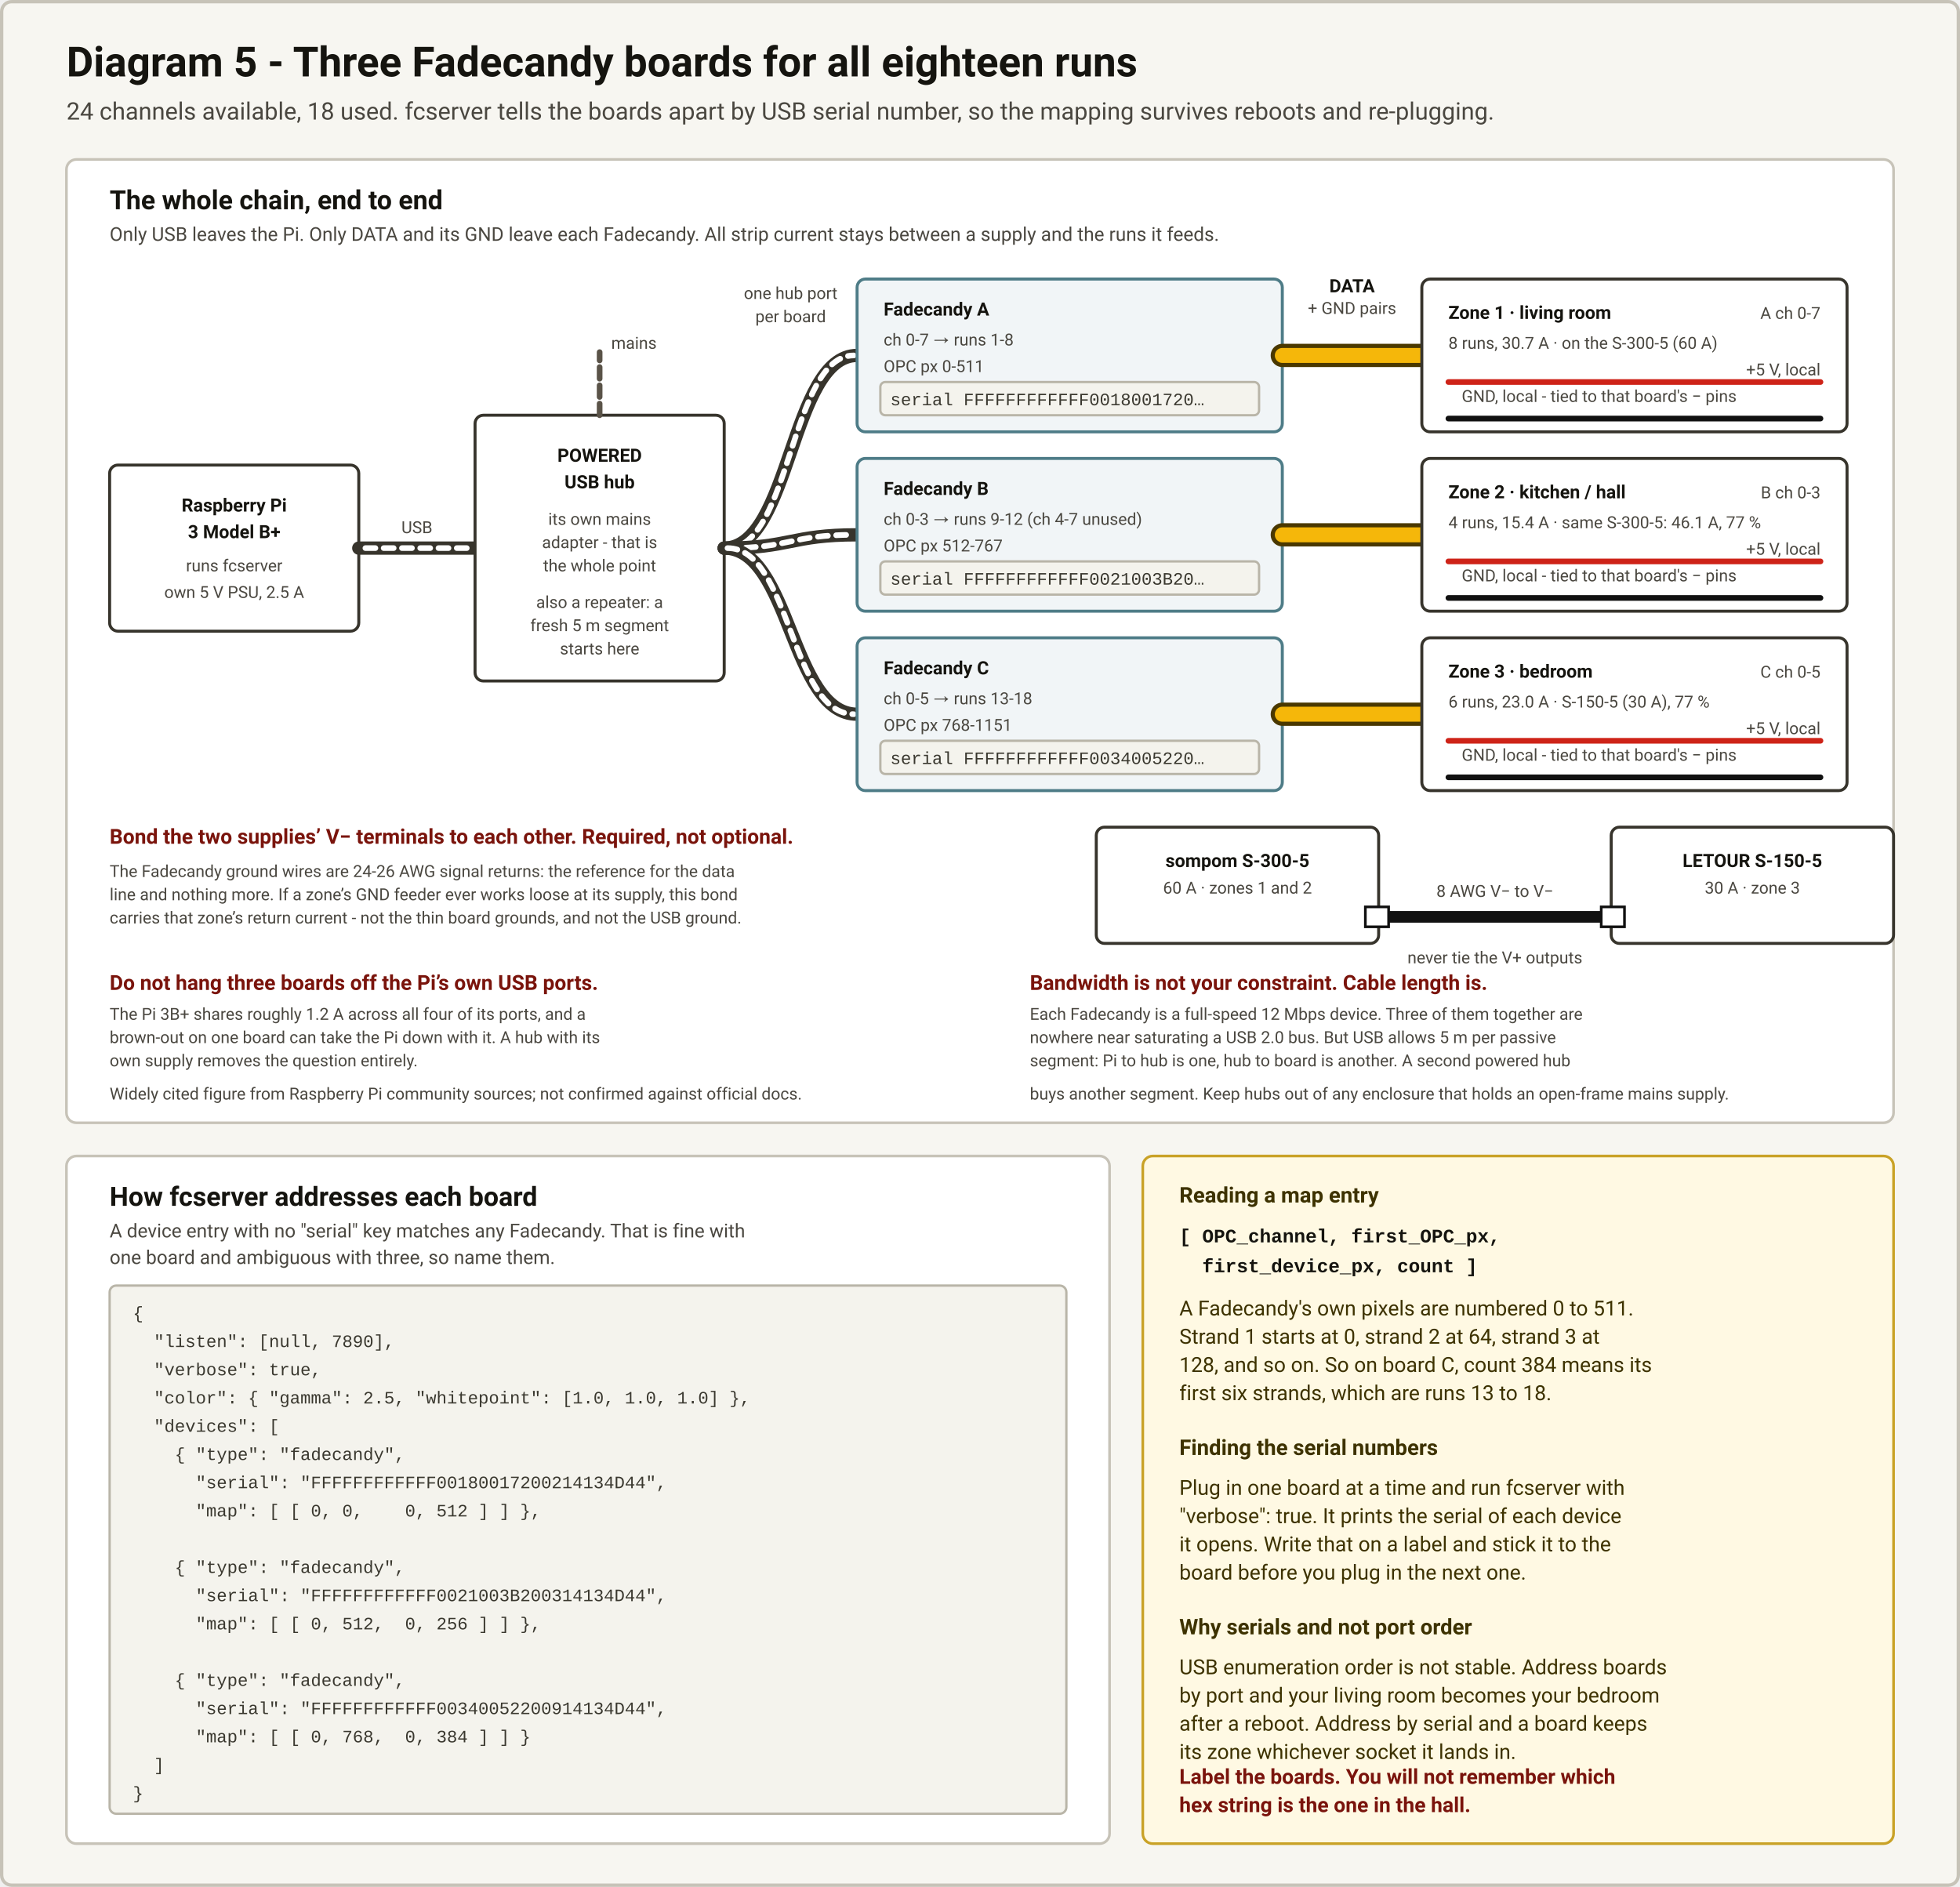
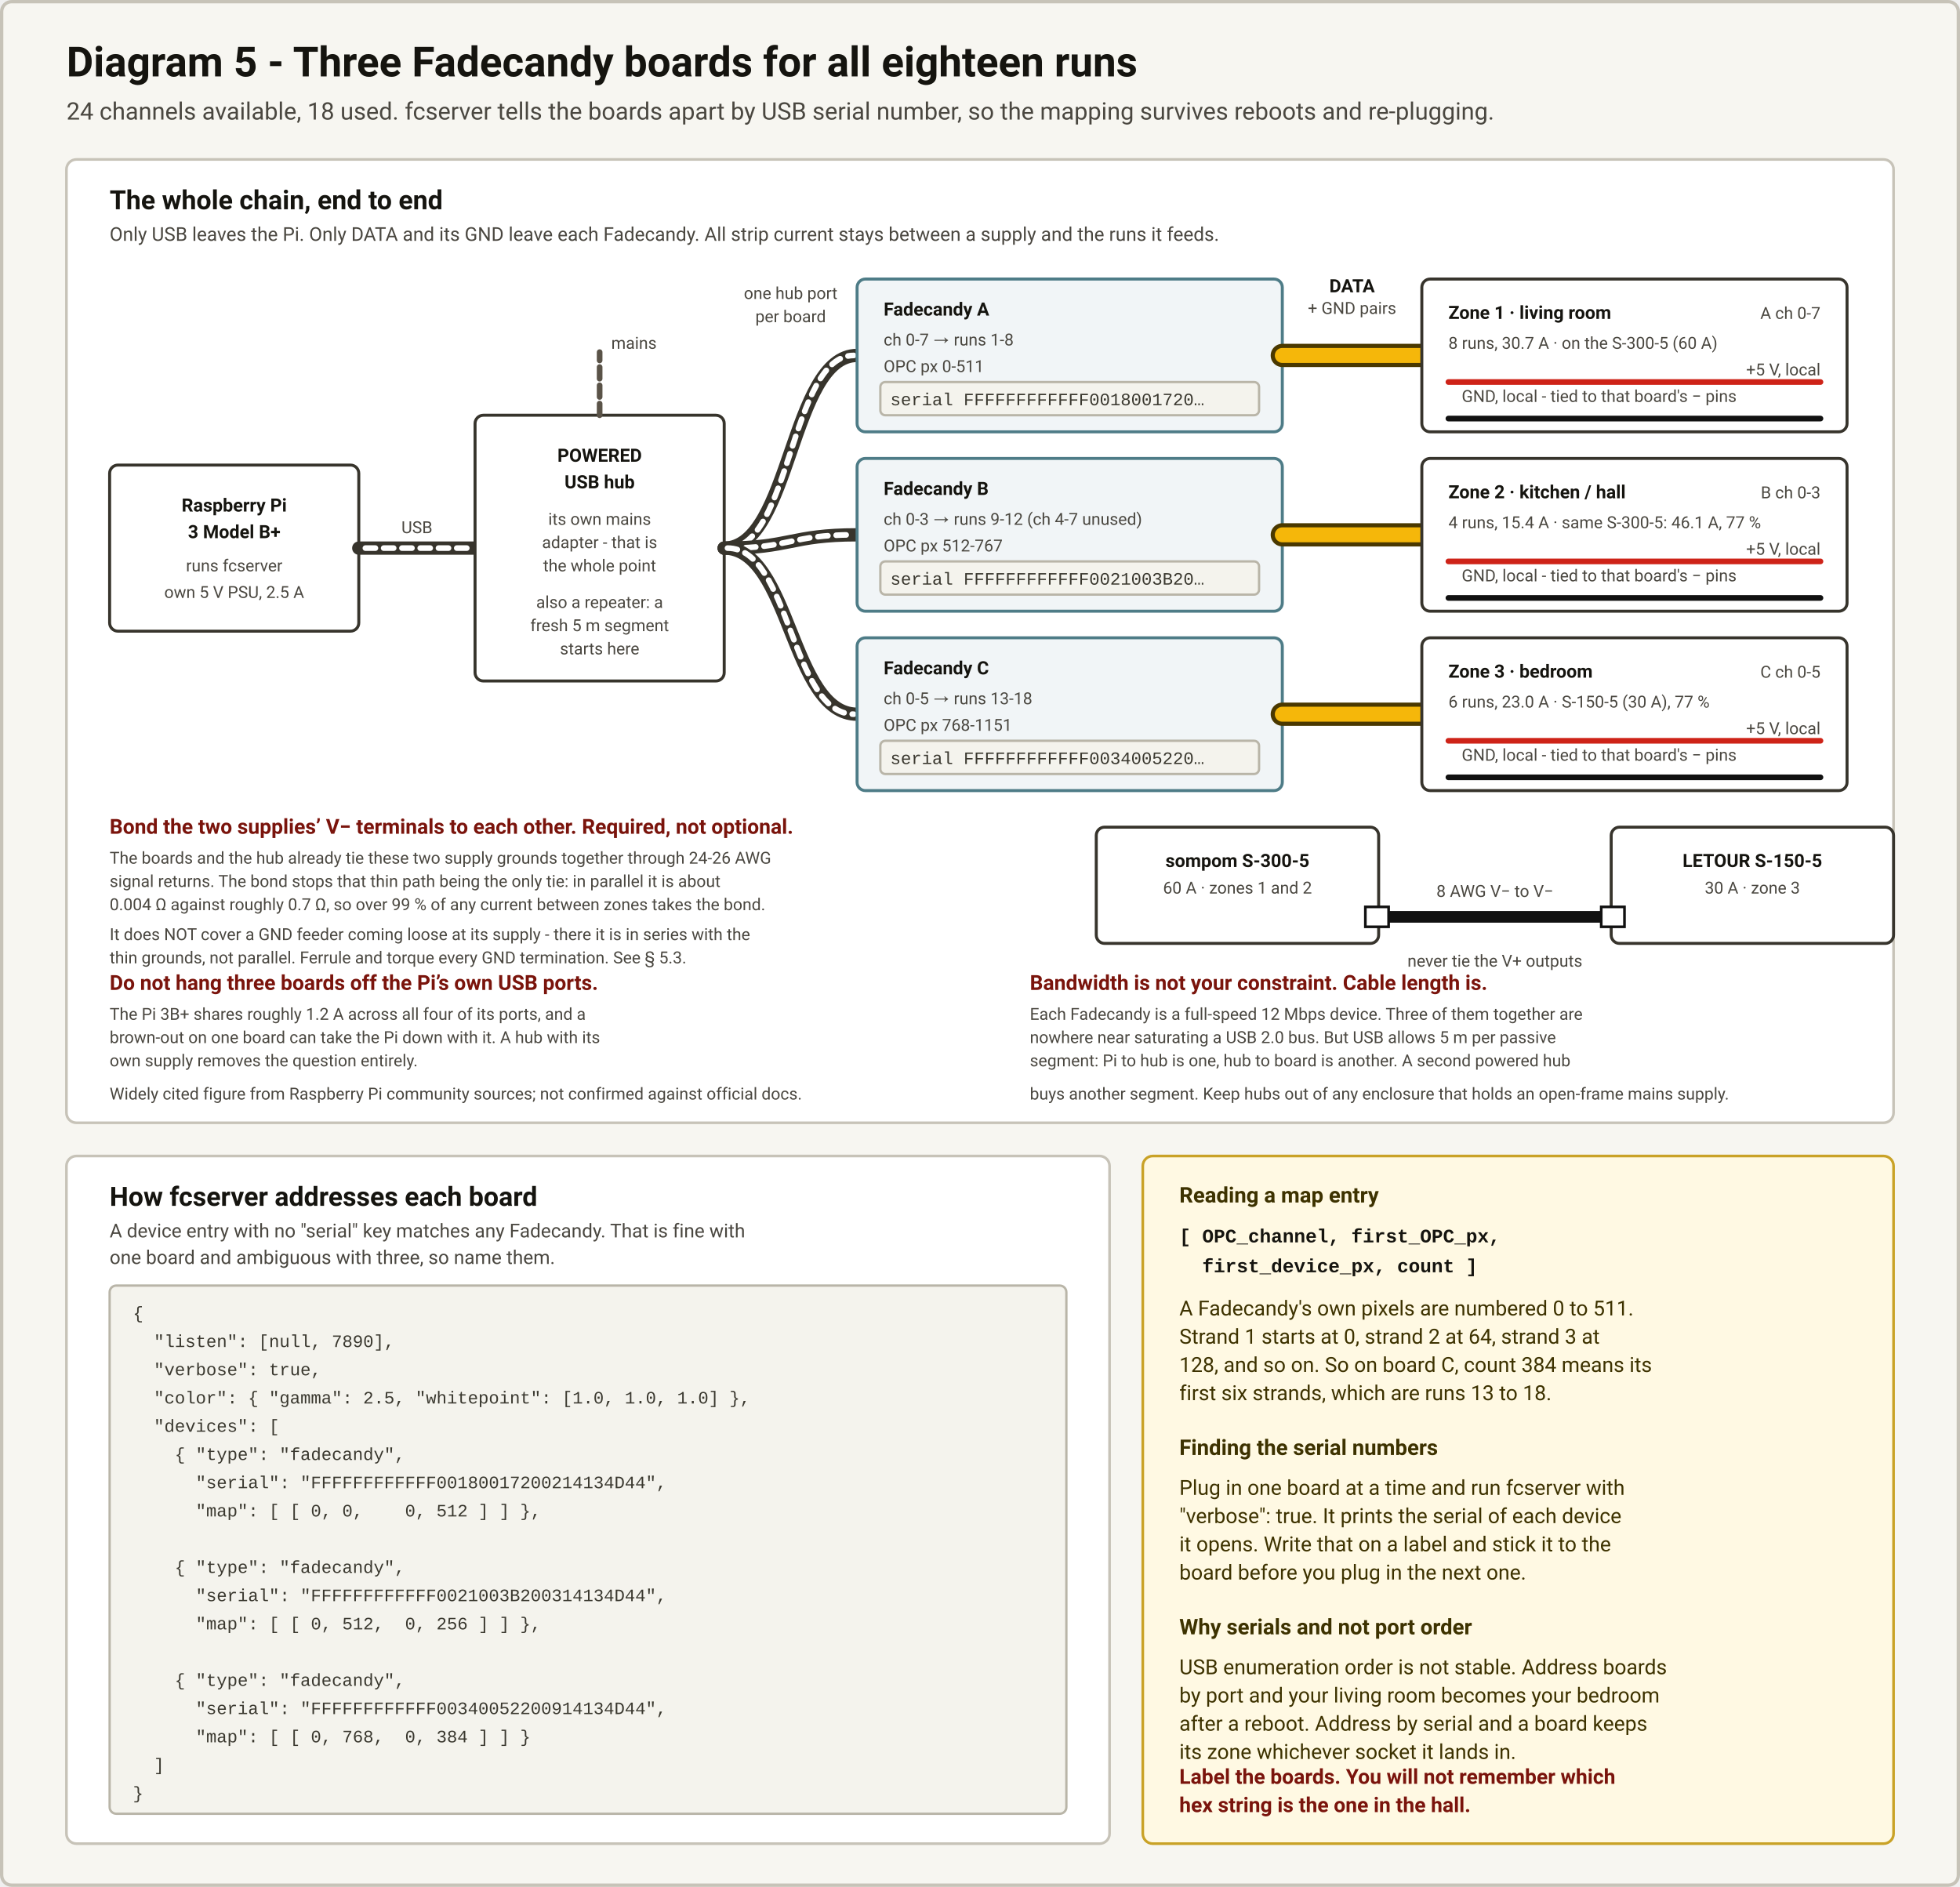
<svg xmlns="http://www.w3.org/2000/svg" viewBox="0 0 1180 1136" width="1180" height="1136" role="img" aria-labelledby="t5 d5">
  <style>
    .bg     { fill:#F7F6F1; stroke:#C7C3B8; stroke-width:2; }
    .ttl    { font:700 25px ui-sans-serif,system-ui,'Segoe UI',Roboto,Helvetica,Arial,sans-serif; fill:#15140F; }
    .sub    { font:400 14.5px ui-sans-serif,system-ui,'Segoe UI',Roboto,Helvetica,Arial,sans-serif; fill:#4A4740; }
    .lbls   { font:400 11.5px ui-sans-serif,system-ui,'Segoe UI',Roboto,Helvetica,Arial,sans-serif; fill:#4A4740; }
    .tiny   { font:400 10px ui-sans-serif,system-ui,'Segoe UI',Roboto,Helvetica,Arial,sans-serif; fill:#4A4740; }
    .wlbl   { font:700 11px ui-sans-serif,system-ui,'Segoe UI',Roboto,Helvetica,Arial,sans-serif; fill:#15140F; }
    .panttl { font:700 16px ui-sans-serif,system-ui,'Segoe UI',Roboto,Helvetica,Arial,sans-serif; fill:#15140F; }
    .mono   { font:600 11.5px ui-monospace,'SFMono-Regular',Consolas,'Liberation Mono',monospace; fill:#15140F; }
    .monos  { font:400 10.5px ui-monospace,'SFMono-Regular',Consolas,'Liberation Mono',monospace; fill:#3A382F; }

    .pan    { fill:#FFFFFF; stroke:#C7C3B8; stroke-width:1.6; }
    .box    { fill:#FFFFFF; stroke:#37342C; stroke-width:1.8; }
    .fcb    { fill:#F1F5F7; stroke:#4E7C87; stroke-width:1.8; }
    .code   { fill:#F4F3ED; stroke:#B9B5A8; stroke-width:1.4; }

    .usbc   { stroke:#37342C; stroke-width:8; fill:none; stroke-linecap:round; stroke-linejoin:round; }
    .usb    { stroke:#FFFFFF; stroke-width:3.4; fill:none; stroke-linecap:round; stroke-linejoin:round; stroke-dasharray:6 5; }
    .datc   { stroke:#4A3800; stroke-width:14; fill:none; stroke-linecap:round; stroke-linejoin:round; }
    .dat    { stroke:#F5B70A; stroke-width:9; fill:none; stroke-linecap:round; stroke-linejoin:round; }
    .gnd    { stroke:#111111; stroke-width:3.4; fill:none; stroke-linecap:round; }
    .pwr    { stroke:#CE2318; stroke-width:3.4; fill:none; stroke-linecap:round; }
    .mains  { stroke:#5A5348; stroke-width:3.4; fill:none; stroke-linecap:round; stroke-dasharray:7 4; }
    .bond   { stroke:#111111; stroke-width:7; fill:none; stroke-linecap:round; }

    .note   { fill:#FFF9E3; stroke:#C9A227; stroke-width:1.6; }
    .notet  { font:700 13px ui-sans-serif,system-ui,'Segoe UI',Roboto,Helvetica,Arial,sans-serif; fill:#3D3200; }
    .notep  { font:400 12.5px ui-sans-serif,system-ui,'Segoe UI',Roboto,Helvetica,Arial,sans-serif; fill:#3D3200; }
    .warnt  { font:700 12.5px ui-sans-serif,system-ui,'Segoe UI',Roboto,Helvetica,Arial,sans-serif; fill:#7A140C; }
  </style>
  <rect class="bg" x="1" y="1" width="1178" height="1134" rx="6" />
  <text class="ttl" x="40" y="46">Diagram 5 - Three Fadecandy boards for all eighteen runs</text>
  <text class="sub" x="40" y="72">24 channels available, 18 used. fcserver tells the boards apart by USB serial number, so the mapping survives reboots and re-plugging.</text>
  <rect class="pan" x="40" y="96" width="1100" height="580" rx="6" />
  <text class="panttl" x="66" y="126">The whole chain, end to end</text>
  <text class="lbls" x="66" y="145">Only USB leaves the Pi. Only DATA and its GND leave each Fadecandy. All strip current stays between a supply and the runs it feeds.</text>
  <rect class="box" x="66" y="280" width="150" height="100" rx="5" />
  <text class="wlbl" x="141" y="308" text-anchor="middle">Raspberry Pi</text>
  <text class="wlbl" x="141" y="324" text-anchor="middle">3 Model B+</text>
  <text class="tiny" x="141" y="344" text-anchor="middle">runs fcserver</text>
  <text class="tiny" x="141" y="360" text-anchor="middle">own 5 V PSU, 2.5 A</text>
  <path class="usbc" d="M 216 330 H 286" />
  <path class="usb" d="M 220 330 H 282" />
  <text class="tiny" x="251" y="321" text-anchor="middle">USB</text>
  <rect class="box" x="286" y="250" width="150" height="160" rx="5" />
  <text class="wlbl" x="361" y="278" text-anchor="middle">POWERED</text>
  <text class="wlbl" x="361" y="294" text-anchor="middle">USB hub</text>
  <text class="tiny" x="361" y="316" text-anchor="middle">its own mains</text>
  <text class="tiny" x="361" y="330" text-anchor="middle">adapter - that is</text>
  <text class="tiny" x="361" y="344" text-anchor="middle">the whole point</text>
  <text class="tiny" x="361" y="366" text-anchor="middle">also a repeater: a</text>
  <text class="tiny" x="361" y="380" text-anchor="middle">fresh 5 m segment</text>
  <text class="tiny" x="361" y="394" text-anchor="middle">starts here</text>
  <path class="mains" d="M 361 250 V 212" />
  <text class="tiny" x="368" y="210">mains</text>
  <path class="usbc" d="M 436 330 C 476 330, 476 214, 516 214" />
  <path class="usb" d="M 438 330 C 476 330, 476 214, 514 214" />
  <rect class="fcb" x="516" y="168" width="256" height="92" rx="5" />
  <text class="wlbl" x="532" y="190">Fadecandy A</text>
  <text class="tiny" x="532" y="208">ch 0-7 → runs 1-8</text>
  <text class="tiny" x="532" y="224">OPC px 0-511</text>
  <rect class="code" x="530" y="230" width="228" height="20" rx="3" />
  <text class="monos" x="536" y="244" xml:space="preserve">serial FFFFFFFFFFFF0018001720…</text>
  <path class="datc" d="M 772 214 H 856" />
  <path class="dat" d="M 772 214 H 856" />
  <path class="usbc" d="M 436 330 C 476 330, 476 322, 516 322" />
  <path class="usb" d="M 438 330 C 476 330, 476 322, 514 322" />
  <rect class="fcb" x="516" y="276" width="256" height="92" rx="5" />
  <text class="wlbl" x="532" y="298">Fadecandy B</text>
  <text class="tiny" x="532" y="316">ch 0-3 → runs 9-12  (ch 4-7 unused)</text>
  <text class="tiny" x="532" y="332">OPC px 512-767</text>
  <rect class="code" x="530" y="338" width="228" height="20" rx="3" />
  <text class="monos" x="536" y="352" xml:space="preserve">serial FFFFFFFFFFFF0021003B20…</text>
  <path class="datc" d="M 772 322 H 856" />
  <path class="dat" d="M 772 322 H 856" />
  <path class="usbc" d="M 436 330 C 476 330, 476 430, 516 430" />
  <path class="usb" d="M 438 330 C 476 330, 476 430, 514 430" />
  <rect class="fcb" x="516" y="384" width="256" height="92" rx="5" />
  <text class="wlbl" x="532" y="406">Fadecandy C</text>
  <text class="tiny" x="532" y="424">ch 0-5 → runs 13-18</text>
  <text class="tiny" x="532" y="440">OPC px 768-1151</text>
  <rect class="code" x="530" y="446" width="228" height="20" rx="3" />
  <text class="monos" x="536" y="460" xml:space="preserve">serial FFFFFFFFFFFF0034005220…</text>
  <path class="datc" d="M 772 430 H 856" />
  <path class="dat" d="M 772 430 H 856" />
  <text class="tiny" x="476" y="180" text-anchor="middle">one hub port</text>
  <text class="tiny" x="476" y="194" text-anchor="middle">per board</text>
  <text class="wlbl" x="814" y="176" text-anchor="middle">DATA</text>
  <text class="tiny" x="814" y="189" text-anchor="middle">+ GND pairs</text>
  <rect class="box" x="856" y="168" width="256" height="92" rx="5" />
  <text class="wlbl" x="872" y="192">Zone 1 · living room</text>
  <text class="tiny" x="1096" y="192" text-anchor="end">A ch 0-7</text>
  <text class="tiny" x="872" y="210">8 runs, 30.7 A · on the S-300-5 (60 A)</text>
  <path class="pwr" d="M 872 230 H 1096" />
  <path class="gnd" d="M 872 252 H 1096" />
  <text class="tiny" x="1096" y="226" text-anchor="end">+5 V, local</text>
  <text class="tiny" x="880" y="242">GND, local - tied to that board's − pins</text>
  <rect class="box" x="856" y="276" width="256" height="92" rx="5" />
  <text class="wlbl" x="872" y="300">Zone 2 · kitchen / hall</text>
  <text class="tiny" x="1096" y="300" text-anchor="end">B ch 0-3</text>
  <text class="tiny" x="872" y="318">4 runs, 15.4 A · same S-300-5: 46.1 A, 77 %</text>
  <path class="pwr" d="M 872 338 H 1096" />
  <path class="gnd" d="M 872 360 H 1096" />
  <text class="tiny" x="1096" y="334" text-anchor="end">+5 V, local</text>
  <text class="tiny" x="880" y="350">GND, local - tied to that board's − pins</text>
  <rect class="box" x="856" y="384" width="256" height="92" rx="5" />
  <text class="wlbl" x="872" y="408">Zone 3 · bedroom</text>
  <text class="tiny" x="1096" y="408" text-anchor="end">C ch 0-5</text>
  <text class="tiny" x="872" y="426">6 runs, 23.0 A · S-150-5 (30 A), 77 %</text>
  <path class="pwr" d="M 872 446 H 1096" />
  <path class="gnd" d="M 872 468 H 1096" />
  <text class="tiny" x="1096" y="442" text-anchor="end">+5 V, local</text>
  <text class="tiny" x="880" y="458">GND, local - tied to that board's − pins</text>
-   <text class="warnt" x="66" y="508">Bond the two supplies’ V− terminals to each other. Required, not optional.</text>
-   <text class="tiny" x="66" y="528">The Fadecandy ground wires are 24-26 AWG signal returns: the reference for the data</text>
-   <text class="tiny" x="66" y="542">line and nothing more. If a zone’s GND feeder ever works loose at its supply, this bond</text>
-   <text class="tiny" x="66" y="556">carries that zone’s return current - not the thin board grounds, and not the USB ground.</text>
+   <text class="warnt" x="66" y="502">Bond the two supplies’ V− terminals to each other. Required, not optional.</text>
+   <text class="tiny" x="66" y="520">The boards and the hub already tie these two supply grounds together through 24-26 AWG</text>
+   <text class="tiny" x="66" y="534">signal returns. The bond stops that thin path being the only tie: in parallel it is about</text>
+   <text class="tiny" x="66" y="548">0.004 Ω against roughly 0.7 Ω, so over 99 % of any current between zones takes the bond.</text>
+   <text class="tiny" x="66" y="566">It does NOT cover a GND feeder coming loose at its supply - there it is in series with the</text>
+   <text class="tiny" x="66" y="580">thin grounds, not parallel. Ferrule and torque every GND termination. See § 5.3.</text>
  <rect class="box" x="660" y="498" width="170" height="70" rx="5" />
  <text class="wlbl" x="745" y="522" text-anchor="middle">sompom S-300-5</text>
  <text class="tiny" x="745" y="538" text-anchor="middle">60 A · zones 1 and 2</text>
  <rect class="box" x="970" y="498" width="170" height="70" rx="5" />
  <text class="wlbl" x="1055" y="522" text-anchor="middle">LETOUR S-150-5</text>
  <text class="tiny" x="1055" y="538" text-anchor="middle">30 A · zone 3</text>
  <path class="bond" d="M 830 552 H 970" />
  <rect x="822" y="546" width="14" height="12" fill="#FFFFFF" stroke="#111111" stroke-width="1.6" />
  <rect x="964" y="546" width="14" height="12" fill="#FFFFFF" stroke="#111111" stroke-width="1.6" />
  <text class="tiny" x="900" y="540" text-anchor="middle">8 AWG V− to V−</text>
-   <text class="tiny" x="900" y="580" text-anchor="middle">never tie the V+ outputs</text>
+   <text class="tiny" x="900" y="582" text-anchor="middle">never tie the V+ outputs</text>
  <text class="warnt" x="66" y="596">Do not hang three boards off the Pi’s own USB ports.</text>
  <text class="tiny" x="66" y="614">The Pi 3B+ shares roughly 1.2 A across all four of its ports, and a</text>
  <text class="tiny" x="66" y="628">brown-out on one board can take the Pi down with it. A hub with its</text>
  <text class="tiny" x="66" y="642">own supply removes the question entirely.</text>
  <text class="tiny" x="66" y="662">Widely cited figure from Raspberry Pi community sources; not confirmed against official docs.</text>
  <text class="warnt" x="620" y="596">Bandwidth is not your constraint. Cable length is.</text>
  <text class="tiny" x="620" y="614">Each Fadecandy is a full-speed 12 Mbps device. Three of them together are</text>
  <text class="tiny" x="620" y="628">nowhere near saturating a USB 2.0 bus. But USB allows 5 m per passive</text>
  <text class="tiny" x="620" y="642">segment: Pi to hub is one, hub to board is another. A second powered hub</text>
  <text class="tiny" x="620" y="662">buys another segment. Keep hubs out of any enclosure that holds an open-frame mains supply.</text>
  <rect class="pan" x="40" y="696" width="628" height="414" rx="6" />
  <text class="panttl" x="66" y="726">How fcserver addresses each board</text>
  <text class="lbls" x="66" y="745">A device entry with no "serial" key matches any Fadecandy. That is fine with</text>
  <text class="lbls" x="66" y="761">one board and ambiguous with three, so name them.</text>
  <rect class="code" x="66" y="774" width="576" height="318" rx="4" />
  <text class="monos" x="80" y="794" xml:space="preserve">{</text>
  <text class="monos" x="80" y="811" xml:space="preserve">  "listen": [null, 7890],</text>
  <text class="monos" x="80" y="828" xml:space="preserve">  "verbose": true,</text>
  <text class="monos" x="80" y="845" xml:space="preserve">  "color": { "gamma": 2.5, "whitepoint": [1.0, 1.0, 1.0] },</text>
  <text class="monos" x="80" y="862" xml:space="preserve">  "devices": [</text>
  <text class="monos" x="80" y="879" xml:space="preserve">    { "type": "fadecandy",</text>
  <text class="monos" x="80" y="896" xml:space="preserve">      "serial": "FFFFFFFFFFFF00180017200214134D44",</text>
  <text class="monos" x="80" y="913" xml:space="preserve">      "map": [ [ 0, 0,    0, 512 ] ] },</text>
  <text class="monos" x="80" y="930" xml:space="preserve" />
  <text class="monos" x="80" y="947" xml:space="preserve">    { "type": "fadecandy",</text>
  <text class="monos" x="80" y="964" xml:space="preserve">      "serial": "FFFFFFFFFFFF0021003B200314134D44",</text>
  <text class="monos" x="80" y="981" xml:space="preserve">      "map": [ [ 0, 512,  0, 256 ] ] },</text>
  <text class="monos" x="80" y="998" xml:space="preserve" />
  <text class="monos" x="80" y="1015" xml:space="preserve">    { "type": "fadecandy",</text>
  <text class="monos" x="80" y="1032" xml:space="preserve">      "serial": "FFFFFFFFFFFF00340052200914134D44",</text>
  <text class="monos" x="80" y="1049" xml:space="preserve">      "map": [ [ 0, 768,  0, 384 ] ] }</text>
  <text class="monos" x="80" y="1066" xml:space="preserve">  ]</text>
  <text class="monos" x="80" y="1083" xml:space="preserve">}</text>
  <rect class="note" x="688" y="696" width="452" height="414" rx="6" />
  <text class="notet" x="710" y="724">Reading a map entry</text>
  <text class="mono" x="710" y="748" xml:space="preserve">[ OPC_channel, first_OPC_px,</text>
  <text class="mono" x="710" y="766" xml:space="preserve">  first_device_px, count ]</text>
  <text class="notep" x="710" y="792">A Fadecandy's own pixels are numbered 0 to 511.</text>
  <text class="notep" x="710" y="809">Strand 1 starts at 0, strand 2 at 64, strand 3 at</text>
  <text class="notep" x="710" y="826">128, and so on. So on board C, count 384 means its</text>
  <text class="notep" x="710" y="843">first six strands, which are runs 13 to 18.</text>
  <text class="notet" x="710" y="876">Finding the serial numbers</text>
  <text class="notep" x="710" y="900">Plug in one board at a time and run fcserver with</text>
  <text class="notep" x="710" y="917">"verbose": true. It prints the serial of each device</text>
  <text class="notep" x="710" y="934">it opens. Write that on a label and stick it to the</text>
  <text class="notep" x="710" y="951">board before you plug in the next one.</text>
  <text class="notet" x="710" y="984">Why serials and not port order</text>
  <text class="notep" x="710" y="1008">USB enumeration order is not stable. Address boards</text>
  <text class="notep" x="710" y="1025">by port and your living room becomes your bedroom</text>
  <text class="notep" x="710" y="1042">after a reboot. Address by serial and a board keeps</text>
  <text class="notep" x="710" y="1059">its zone whichever socket it lands in.</text>
  <text class="warnt" x="710" y="1074">Label the boards. You will not remember which</text>
  <text class="warnt" x="710" y="1091">hex string is the one in the hall.</text>
</svg>
